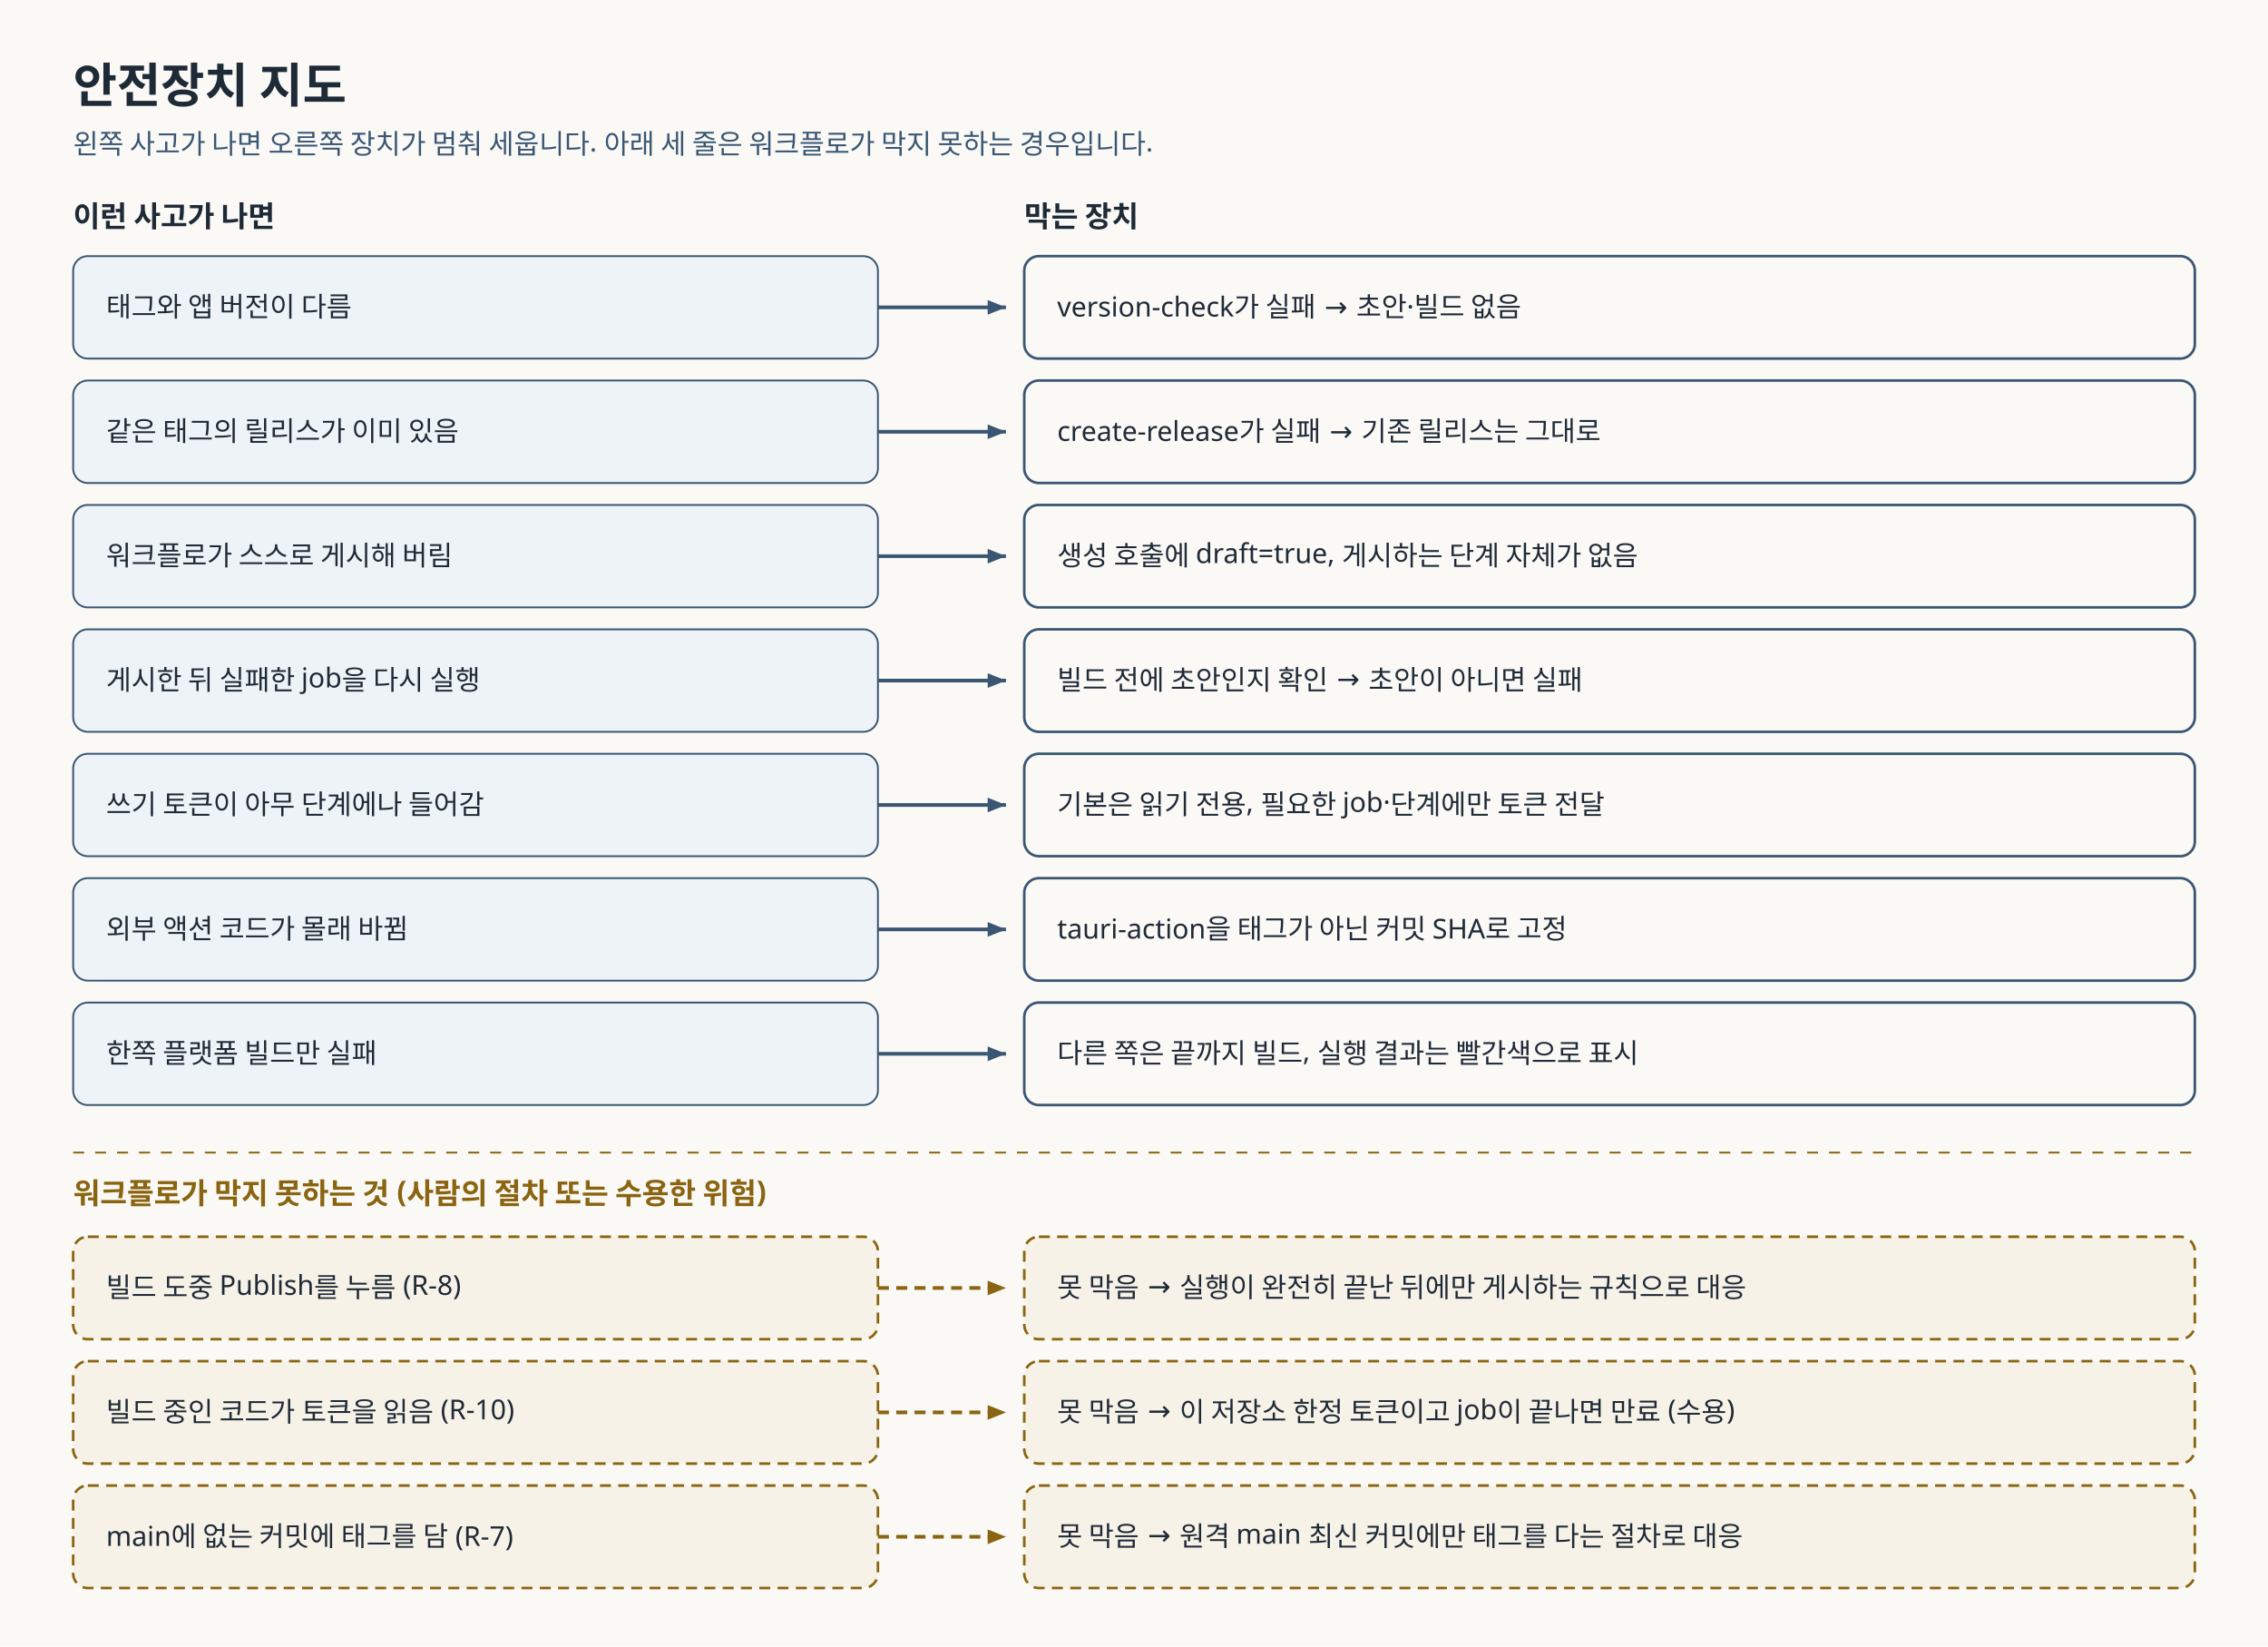
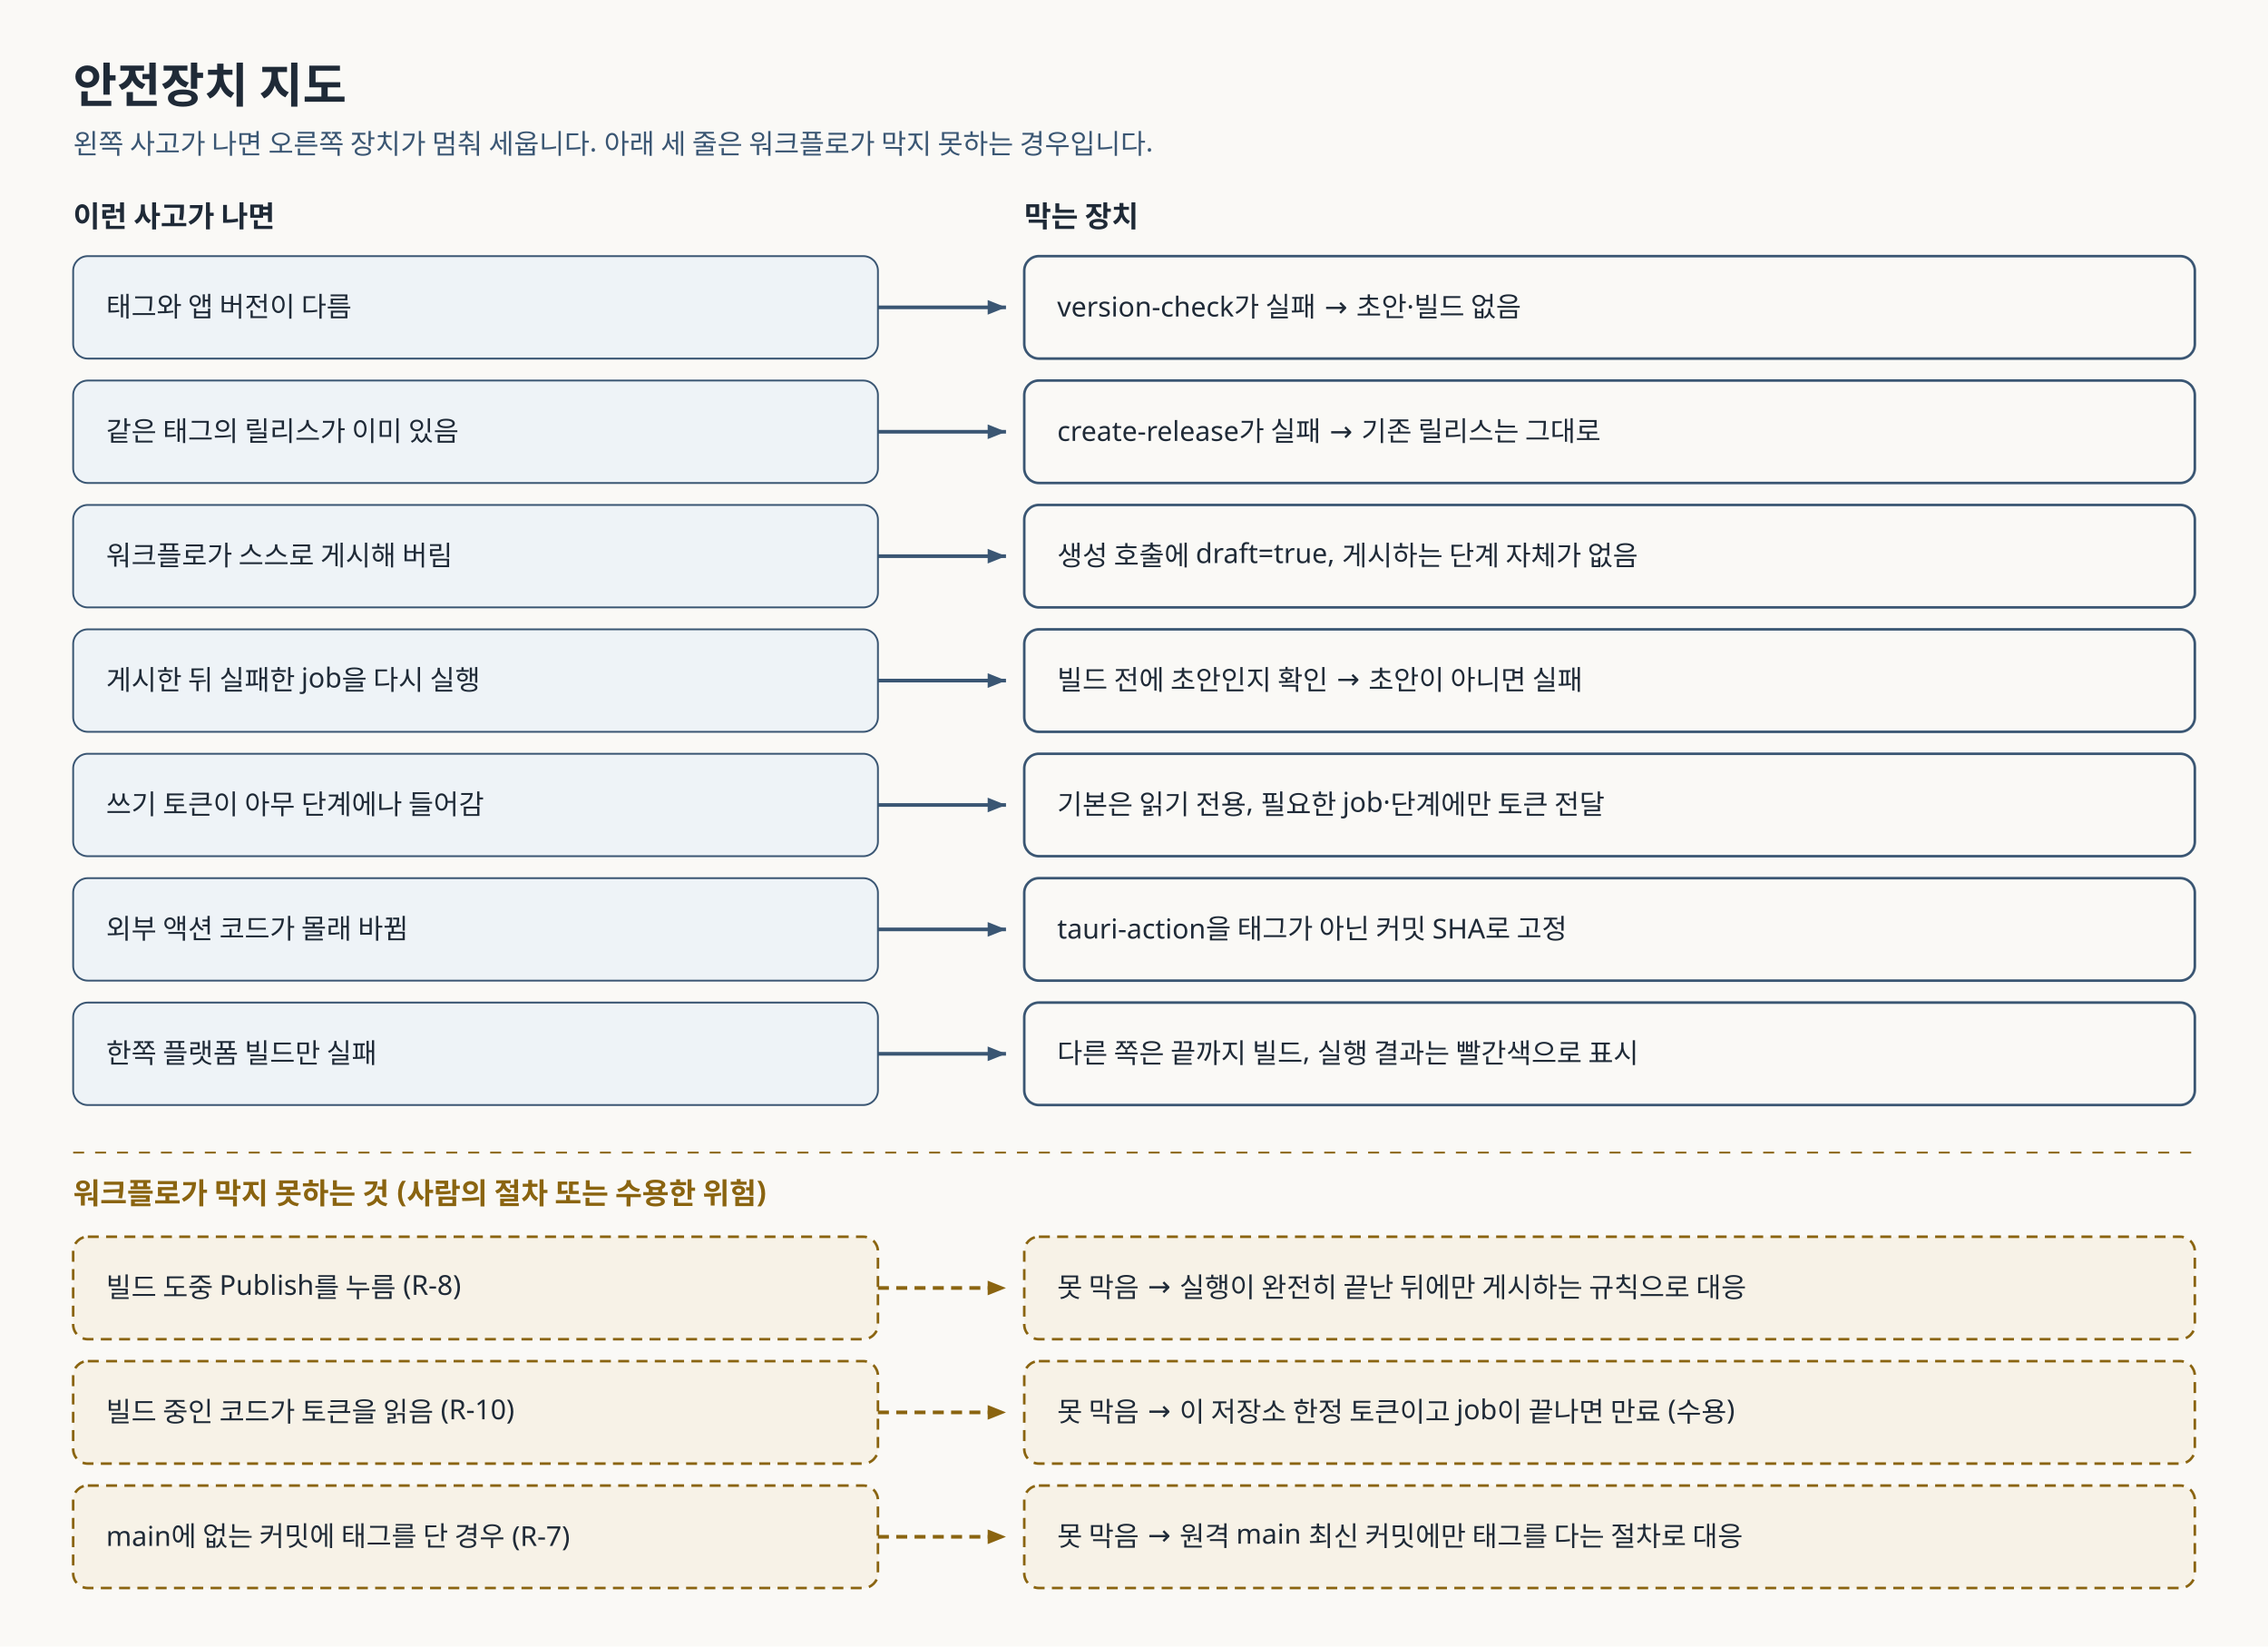
<svg xmlns="http://www.w3.org/2000/svg" viewBox="0 0 1240 900" width="1240" height="900" role="img" aria-labelledby="t03 d03" font-family="Pretendard, 'Noto Sans KR', 'Noto Sans JP', 'Noto Sans SC', 'Apple SD Gothic Neo', 'Hiragino Sans', 'Microsoft YaHei', system-ui, sans-serif">
  <defs>
    <marker id="a03" markerUnits="userSpaceOnUse" markerWidth="10" markerHeight="8" refX="10" refY="4" orient="auto">
      <path d="M 0 0 L 10 4 L 0 8 z" fill="#3A5673" />
    </marker>
    <marker id="h03" markerUnits="userSpaceOnUse" markerWidth="10" markerHeight="8" refX="10" refY="4" orient="auto">
      <path d="M 0 0 L 10 4 L 0 8 z" fill="#8A6410" />
    </marker>
  </defs>
  <rect x="0" y="0" width="1240" height="900" fill="#FAF9F6" />
  <text x="40" y="56" font-size="26" font-weight="700" fill="#1F2A37">안전장치 지도</text>
  <text x="40" y="84" font-size="15" fill="#3A5673">왼쪽 사고가 나면 오른쪽 장치가 멈춰 세웁니다. 아래 세 줄은 워크플로가 막지 못하는 경우입니다.</text>
  <text x="40" y="124" font-size="16" font-weight="700" fill="#1F2A37">이런 사고가 나면</text>
  <text x="560" y="124" font-size="16" font-weight="700" fill="#1F2A37">막는 장치</text>
  <g font-size="15" fill="#1F2A37">
    <rect x="40" y="140" width="440" height="56" rx="8" fill="#EEF3F7" stroke="#3A5673" stroke-width="1" />
    <text x="58" y="173">태그와 앱 버전이 다름</text>
    <rect x="560" y="140" width="640" height="56" rx="8" fill="#FAF9F6" stroke="#3A5673" stroke-width="1.4" />
    <text x="578" y="173">version-check가 실패 → 초안·빌드 없음</text>
    <rect x="40" y="208" width="440" height="56" rx="8" fill="#EEF3F7" stroke="#3A5673" stroke-width="1" />
    <text x="58" y="241">같은 태그의 릴리스가 이미 있음</text>
    <rect x="560" y="208" width="640" height="56" rx="8" fill="#FAF9F6" stroke="#3A5673" stroke-width="1.4" />
    <text x="578" y="241">create-release가 실패 → 기존 릴리스는 그대로</text>
    <rect x="40" y="276" width="440" height="56" rx="8" fill="#EEF3F7" stroke="#3A5673" stroke-width="1" />
    <text x="58" y="309">워크플로가 스스로 게시해 버림</text>
    <rect x="560" y="276" width="640" height="56" rx="8" fill="#FAF9F6" stroke="#3A5673" stroke-width="1.4" />
    <text x="578" y="309">생성 호출에 draft=true, 게시하는 단계 자체가 없음</text>
    <rect x="40" y="344" width="440" height="56" rx="8" fill="#EEF3F7" stroke="#3A5673" stroke-width="1" />
    <text x="58" y="377">게시한 뒤 실패한 job을 다시 실행</text>
    <rect x="560" y="344" width="640" height="56" rx="8" fill="#FAF9F6" stroke="#3A5673" stroke-width="1.4" />
    <text x="578" y="377">빌드 전에 초안인지 확인 → 초안이 아니면 실패</text>
    <rect x="40" y="412" width="440" height="56" rx="8" fill="#EEF3F7" stroke="#3A5673" stroke-width="1" />
    <text x="58" y="445">쓰기 토큰이 아무 단계에나 들어감</text>
    <rect x="560" y="412" width="640" height="56" rx="8" fill="#FAF9F6" stroke="#3A5673" stroke-width="1.4" />
    <text x="578" y="445">기본은 읽기 전용, 필요한 job·단계에만 토큰 전달</text>
    <rect x="40" y="480" width="440" height="56" rx="8" fill="#EEF3F7" stroke="#3A5673" stroke-width="1" />
    <text x="58" y="513">외부 액션 코드가 몰래 바뀜</text>
    <rect x="560" y="480" width="640" height="56" rx="8" fill="#FAF9F6" stroke="#3A5673" stroke-width="1.4" />
    <text x="578" y="513">tauri-action을 태그가 아닌 커밋 SHA로 고정</text>
    <rect x="40" y="548" width="440" height="56" rx="8" fill="#EEF3F7" stroke="#3A5673" stroke-width="1" />
    <text x="58" y="581">한쪽 플랫폼 빌드만 실패</text>
    <rect x="560" y="548" width="640" height="56" rx="8" fill="#FAF9F6" stroke="#3A5673" stroke-width="1.4" />
    <text x="578" y="581">다른 쪽은 끝까지 빌드, 실행 결과는 빨간색으로 표시</text>
  </g>
  <g stroke="#3A5673" stroke-width="2" fill="none">
    <path d="M 480 168 H 550" marker-end="url(#a03)" />
    <path d="M 480 236 H 550" marker-end="url(#a03)" />
    <path d="M 480 304 H 550" marker-end="url(#a03)" />
    <path d="M 480 372 H 550" marker-end="url(#a03)" />
    <path d="M 480 440 H 550" marker-end="url(#a03)" />
    <path d="M 480 508 H 550" marker-end="url(#a03)" />
    <path d="M 480 576 H 550" marker-end="url(#a03)" />
  </g>
  <line x1="40" y1="630" x2="1200" y2="630" stroke="#8A6410" stroke-width="1" stroke-dasharray="6 6" />
  <text x="40" y="658" font-size="16" font-weight="700" fill="#8A6410">워크플로가 막지 못하는 것 (사람의 절차 또는 수용한 위험)</text>
  <g font-size="15" fill="#1F2A37">
    <rect x="40" y="676" width="440" height="56" rx="8" fill="#F7F2E7" stroke="#8A6410" stroke-width="1.4" stroke-dasharray="6 4" />
    <text x="58" y="709">빌드 도중 Publish를 누름 (R-8)</text>
    <rect x="560" y="676" width="640" height="56" rx="8" fill="#F7F2E7" stroke="#8A6410" stroke-width="1.4" stroke-dasharray="6 4" />
    <text x="578" y="709">못 막음 → 실행이 완전히 끝난 뒤에만 게시하는 규칙으로 대응</text>
    <rect x="40" y="744" width="440" height="56" rx="8" fill="#F7F2E7" stroke="#8A6410" stroke-width="1.4" stroke-dasharray="6 4" />
    <text x="58" y="777">빌드 중인 코드가 토큰을 읽음 (R-10)</text>
    <rect x="560" y="744" width="640" height="56" rx="8" fill="#F7F2E7" stroke="#8A6410" stroke-width="1.4" stroke-dasharray="6 4" />
    <text x="578" y="777">못 막음 → 이 저장소 한정 토큰이고 job이 끝나면 만료 (수용)</text>
    <rect x="40" y="812" width="440" height="56" rx="8" fill="#F7F2E7" stroke="#8A6410" stroke-width="1.4" stroke-dasharray="6 4" />
-     <text x="58" y="845">main에 없는 커밋에 태그를 담 (R-7)</text>
+     <text x="58" y="845">main에 없는 커밋에 태그를 단 경우 (R-7)</text>
    <rect x="560" y="812" width="640" height="56" rx="8" fill="#F7F2E7" stroke="#8A6410" stroke-width="1.4" stroke-dasharray="6 4" />
    <text x="578" y="845">못 막음 → 원격 main 최신 커밋에만 태그를 다는 절차로 대응</text>
  </g>
  <g stroke="#8A6410" stroke-width="2" fill="none" stroke-dasharray="6 4">
    <path d="M 480 704 H 550" marker-end="url(#h03)" />
    <path d="M 480 772 H 550" marker-end="url(#h03)" />
    <path d="M 480 840 H 550" marker-end="url(#h03)" />
  </g>
</svg>
